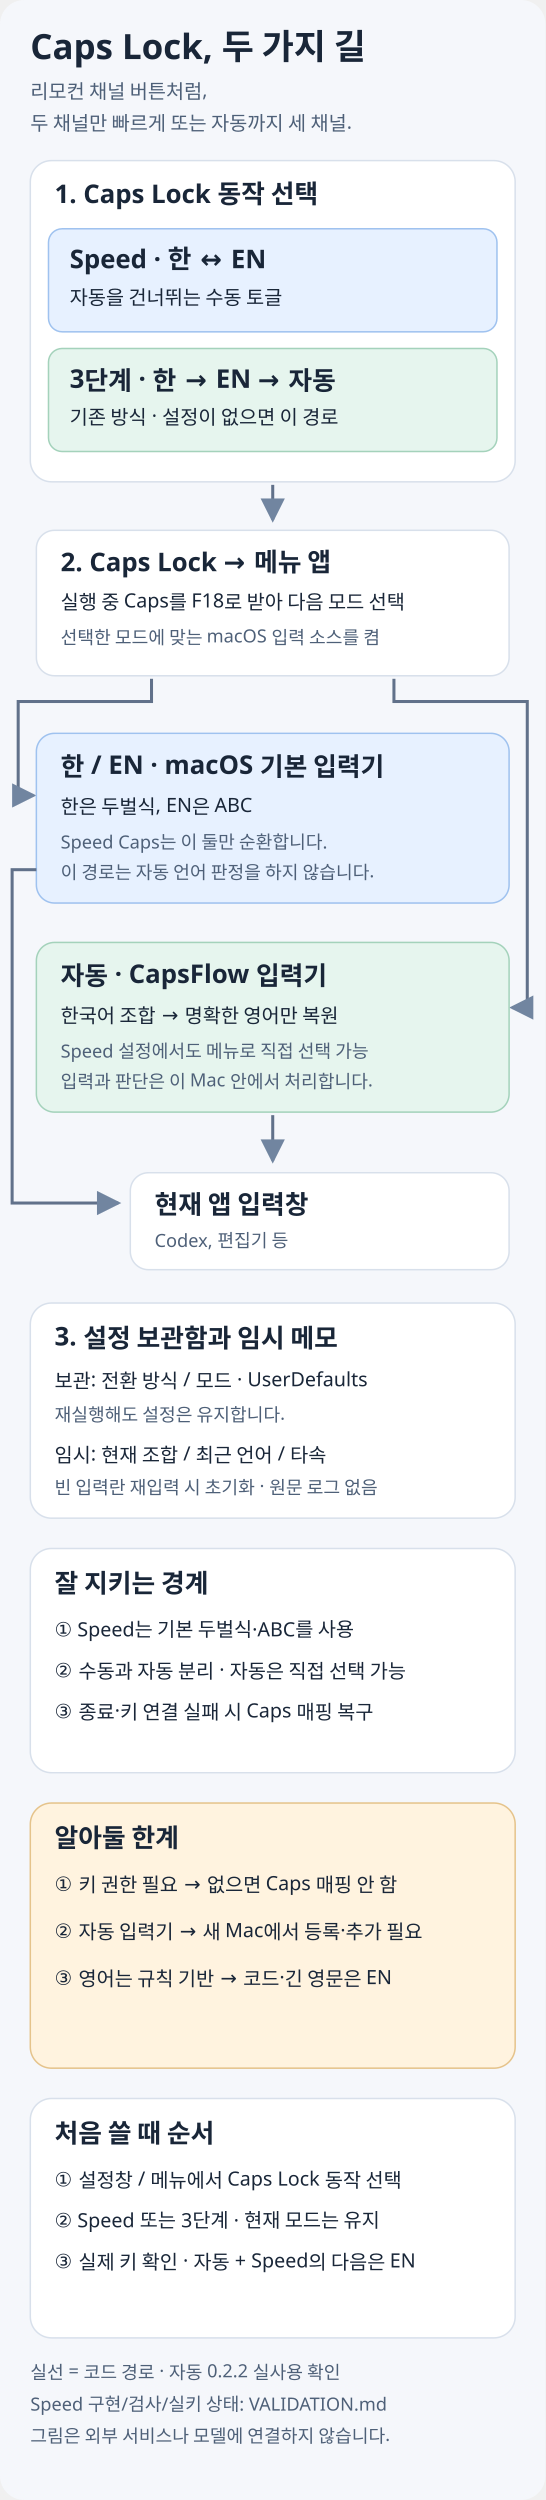
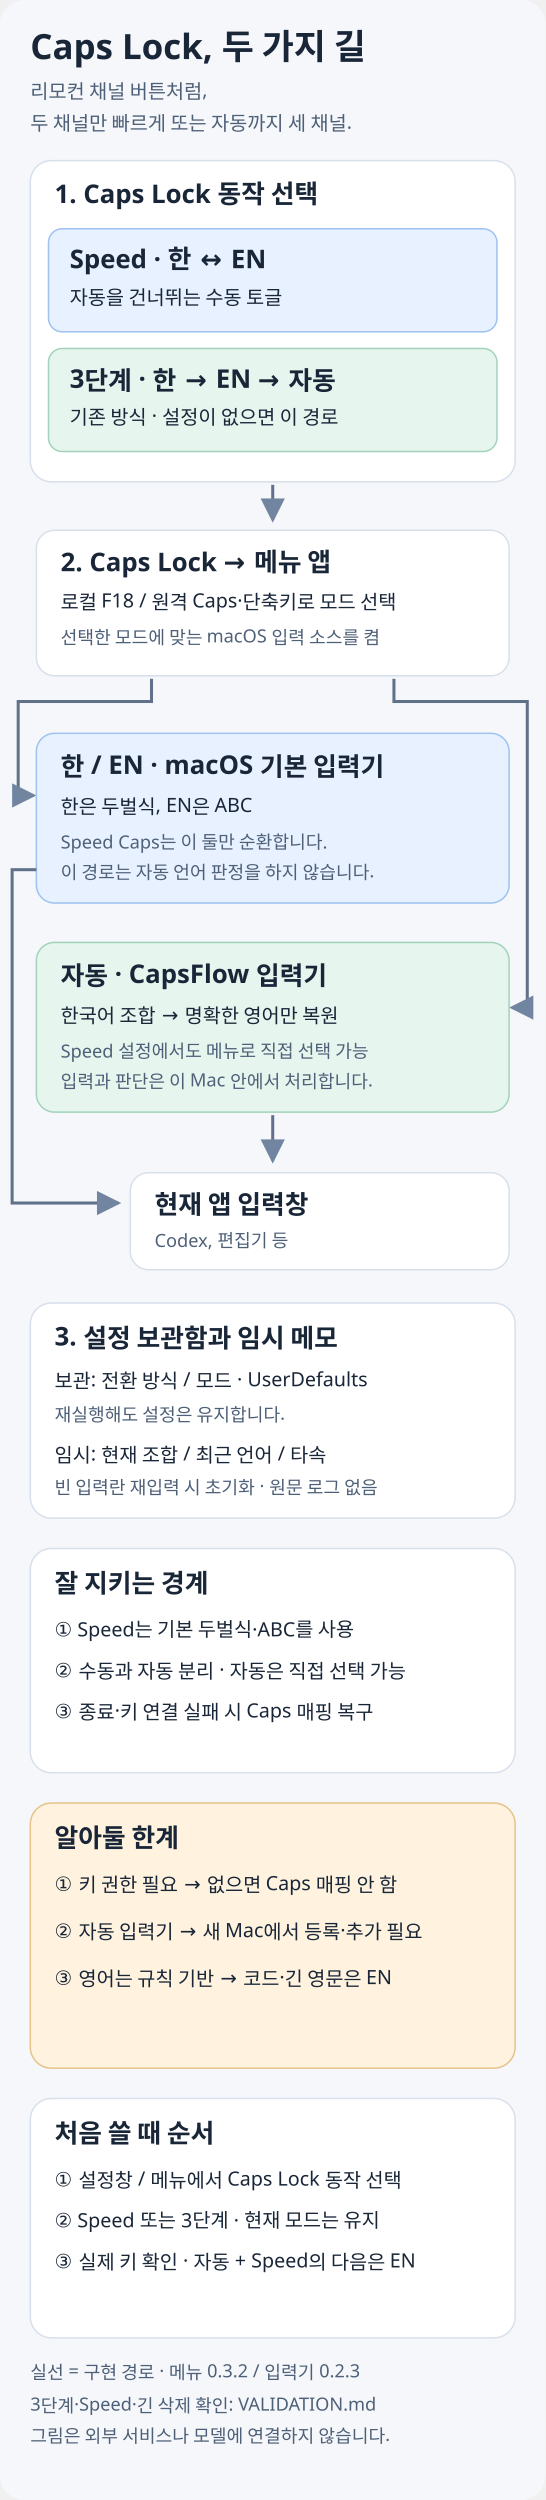
<svg xmlns="http://www.w3.org/2000/svg" width="360" height="1650" viewBox="0 0 360 1650" role="img" aria-labelledby="cfm-title cfm-desc">
  <style>
    text{font-family:"Apple SD Gothic Neo","Malgun Gothic",system-ui,sans-serif;fill:#192638;font-size:13px}.bg{fill:#f5f7fb}.card{fill:#fff;stroke:#d8e0eb}.muted{fill:#4e6078}.title{font-size:23px;font-weight:750}.h{font-size:17px;font-weight:700}.small{font-size:12px}.speed{fill:#e7f1ff;stroke:#9fc2ef}.auto{fill:#e6f5ee;stroke:#a4d2bb}.warn{fill:#fff3df;stroke:#e5c38b}.line{fill:none;stroke:#61718a;stroke-width:2;marker-end:url(#cfm-arrow)}
    @media(prefers-color-scheme:dark){text{fill:#e7edf8}.bg{fill:#101821}.card{fill:#182330;stroke:#3b4c62}.muted{fill:#b2c2d8}.speed{fill:#142f4b;stroke:#497daf}.auto{fill:#15382c;stroke:#4d866d}.warn{fill:#3d2b15;stroke:#9e7741}.line{stroke:#a4b7d1}}
  </style>
  <defs>
    <marker id="cfm-arrow" markerWidth="8" markerHeight="8" refX="7" refY="4" orient="auto">
      <path d="M0 0 L8 4 L0 8" fill="#7185a0" />
    </marker>
  </defs>
  <rect class="bg" width="360" height="1650" rx="16" />
  <text class="title" x="20" y="39">Caps Lock, 두 가지 길</text>
  <text class="muted" x="20" y="65">
    <tspan x="20">리모컨 채널 버튼처럼,</tspan>
    <tspan x="20" dy="21">두 채널만 빠르게 또는 자동까지 세 채널.</tspan>
  </text>
  <rect class="card" x="20" y="106" width="320" height="212" rx="14" />
  <text class="h" x="36" y="134">1. Caps Lock 동작 선택</text>
  <rect class="speed" x="32" y="151" width="296" height="68" rx="9" />
  <text class="h" x="46" y="177">Speed · 한 ↔ EN</text>
  <text x="46" y="201">자동을 건너뛰는 수동 토글</text>
  <rect class="auto" x="32" y="230" width="296" height="68" rx="9" />
  <text class="h" x="46" y="256">3단계 · 한 → EN → 자동</text>
  <text x="46" y="280">기존 방식 · 설정이 없으면 이 경로</text>
  <path class="line" d="M180 320 V343" />
  <rect class="card" x="24" y="350" width="312" height="96" rx="12" />
  <text class="h" x="40" y="377">2. Caps Lock → 메뉴 앱</text>
-   <text x="40" y="402">실행 중 Caps를 F18로 받아 다음 모드 선택</text>
+   <text x="40" y="402">로컬 F18 / 원격 Caps·단축키로 모드 선택</text>
  <text class="small muted" x="40" y="425">선택한 모드에 맞는 macOS 입력 소스를 켬</text>
  <path class="line" d="M100 448 V463 H12 V525 H22" />
  <path class="line" d="M260 448 V463 H348 V665 H338" />
  <rect class="speed" x="24" y="484" width="312" height="112" rx="12" />
  <text class="h" x="40" y="512">한 / EN · macOS 기본 입력기</text>
  <text x="40" y="537">한은 두벌식, EN은 ABC</text>
  <text class="small muted" x="40" y="560">Speed Caps는 이 둘만 순환합니다.</text>
  <text class="small muted" x="40" y="580">이 경로는 자동 언어 판정을 하지 않습니다.</text>
  <rect class="auto" x="24" y="622" width="312" height="112" rx="12" />
  <text class="h" x="40" y="650">자동 · CapsFlow 입력기</text>
  <text x="40" y="675">한국어 조합 → 명확한 영어만 복원</text>
  <text class="small muted" x="40" y="698">Speed 설정에서도 메뉴로 직접 선택 가능</text>
  <text class="small muted" x="40" y="718">입력과 판단은 이 Mac 안에서 처리합니다.</text>
  <path class="line" d="M24 574 H8 V794 H78" />
  <path class="line" d="M180 736 V766" />
  <rect class="card" x="86" y="774" width="250" height="64" rx="12" />
  <text class="h" x="102" y="801">현재 앱 입력창</text>
  <text class="small muted" x="102" y="823">Codex, 편집기 등</text>
  <rect class="card" x="20" y="860" width="320" height="142" rx="14" />
  <text class="h" x="36" y="888">3. 설정 보관함과 임시 메모</text>
  <text x="36" y="916">보관: 전환 방식 / 모드 · UserDefaults</text>
  <text class="small muted" x="36" y="938">재실행해도 설정은 유지합니다.</text>
  <text x="36" y="965">임시: 현재 조합 / 최근 언어 / 타속</text>
  <text class="small muted" x="36" y="986">빈 입력란 재입력 시 초기화 · 원문 로그 없음</text>
  <rect class="card" x="20" y="1022" width="320" height="148" rx="14" />
  <text class="h" x="36" y="1051">잘 지키는 경계</text>
  <text x="36" y="1080">
    <tspan x="36">① Speed는 기본 두벌식·ABC를 사용</tspan>
    <tspan x="36" dy="27">② 수동과 자동 분리 · 자동은 직접 선택 가능</tspan>
    <tspan x="36" dy="27">③ 종료·키 연결 실패 시 Caps 매핑 복구</tspan>
  </text>
  <rect class="warn" x="20" y="1190" width="320" height="175" rx="14" />
  <text class="h" x="36" y="1219">알아둘 한계</text>
  <text x="36" y="1248">
    <tspan x="36">① 키 권한 필요 → 없으면 Caps 매핑 안 함</tspan>
    <tspan x="36" dy="31">② 자동 입력기 → 새 Mac에서 등록·추가 필요</tspan>
    <tspan x="36" dy="31">③ 영어는 규칙 기반 → 코드·긴 영문은 EN</tspan>
  </text>
  <rect class="card" x="20" y="1385" width="320" height="158" rx="14" />
  <text class="h" x="36" y="1414">처음 쓸 때 순서</text>
  <text x="36" y="1443">
    <tspan x="36">① 설정창 / 메뉴에서 Caps Lock 동작 선택</tspan>
    <tspan x="36" dy="27">② Speed 또는 3단계 · 현재 모드는 유지</tspan>
    <tspan x="36" dy="27">③ 실제 키 확인 · 자동 + Speed의 다음은 EN</tspan>
  </text>
  <text class="small muted" x="20" y="1570">
-     <tspan x="20">실선 = 코드 경로 · 자동 0.2.2 실사용 확인</tspan>
-     <tspan x="20" dy="21">Speed 구현/검사/실키 상태: VALIDATION.md</tspan>
+     <tspan x="20">실선 = 구현 경로 · 메뉴 0.3.2 / 입력기 0.2.3</tspan>
+     <tspan x="20" dy="21">3단계·Speed·긴 삭제 확인: VALIDATION.md</tspan>
    <tspan x="20" dy="21">그림은 외부 서비스나 모델에 연결하지 않습니다.</tspan>
  </text>
</svg>
